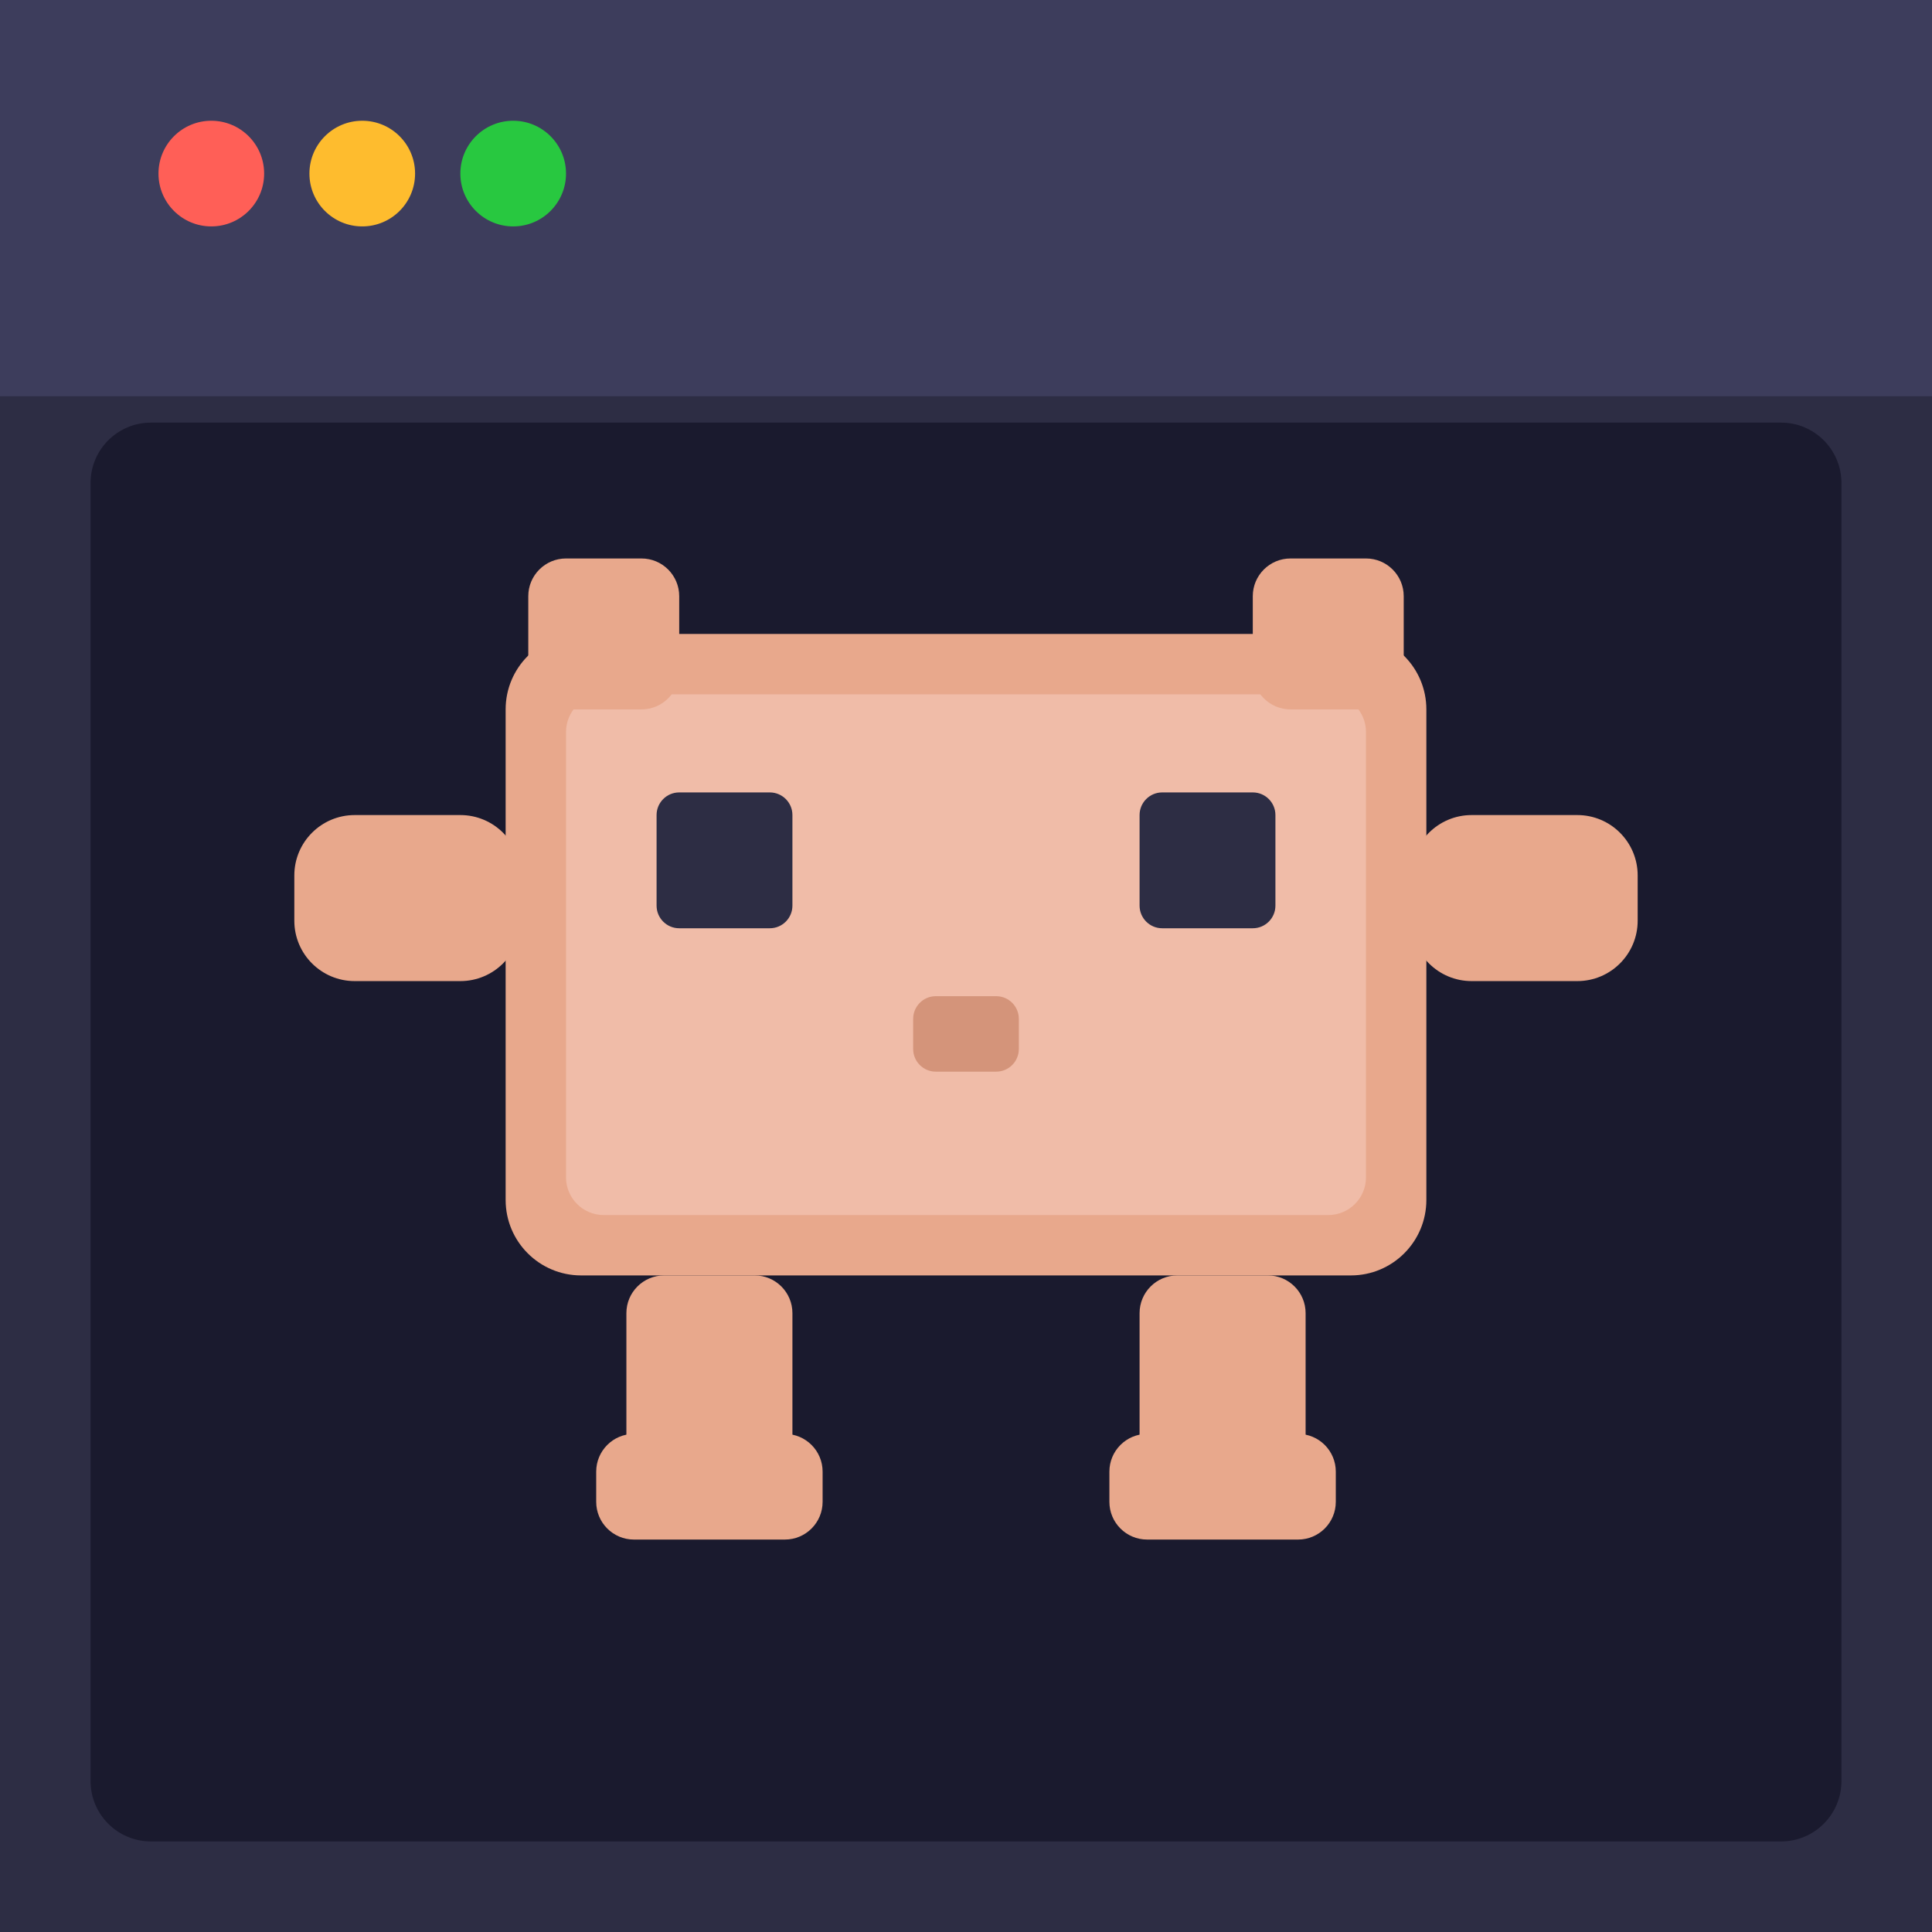
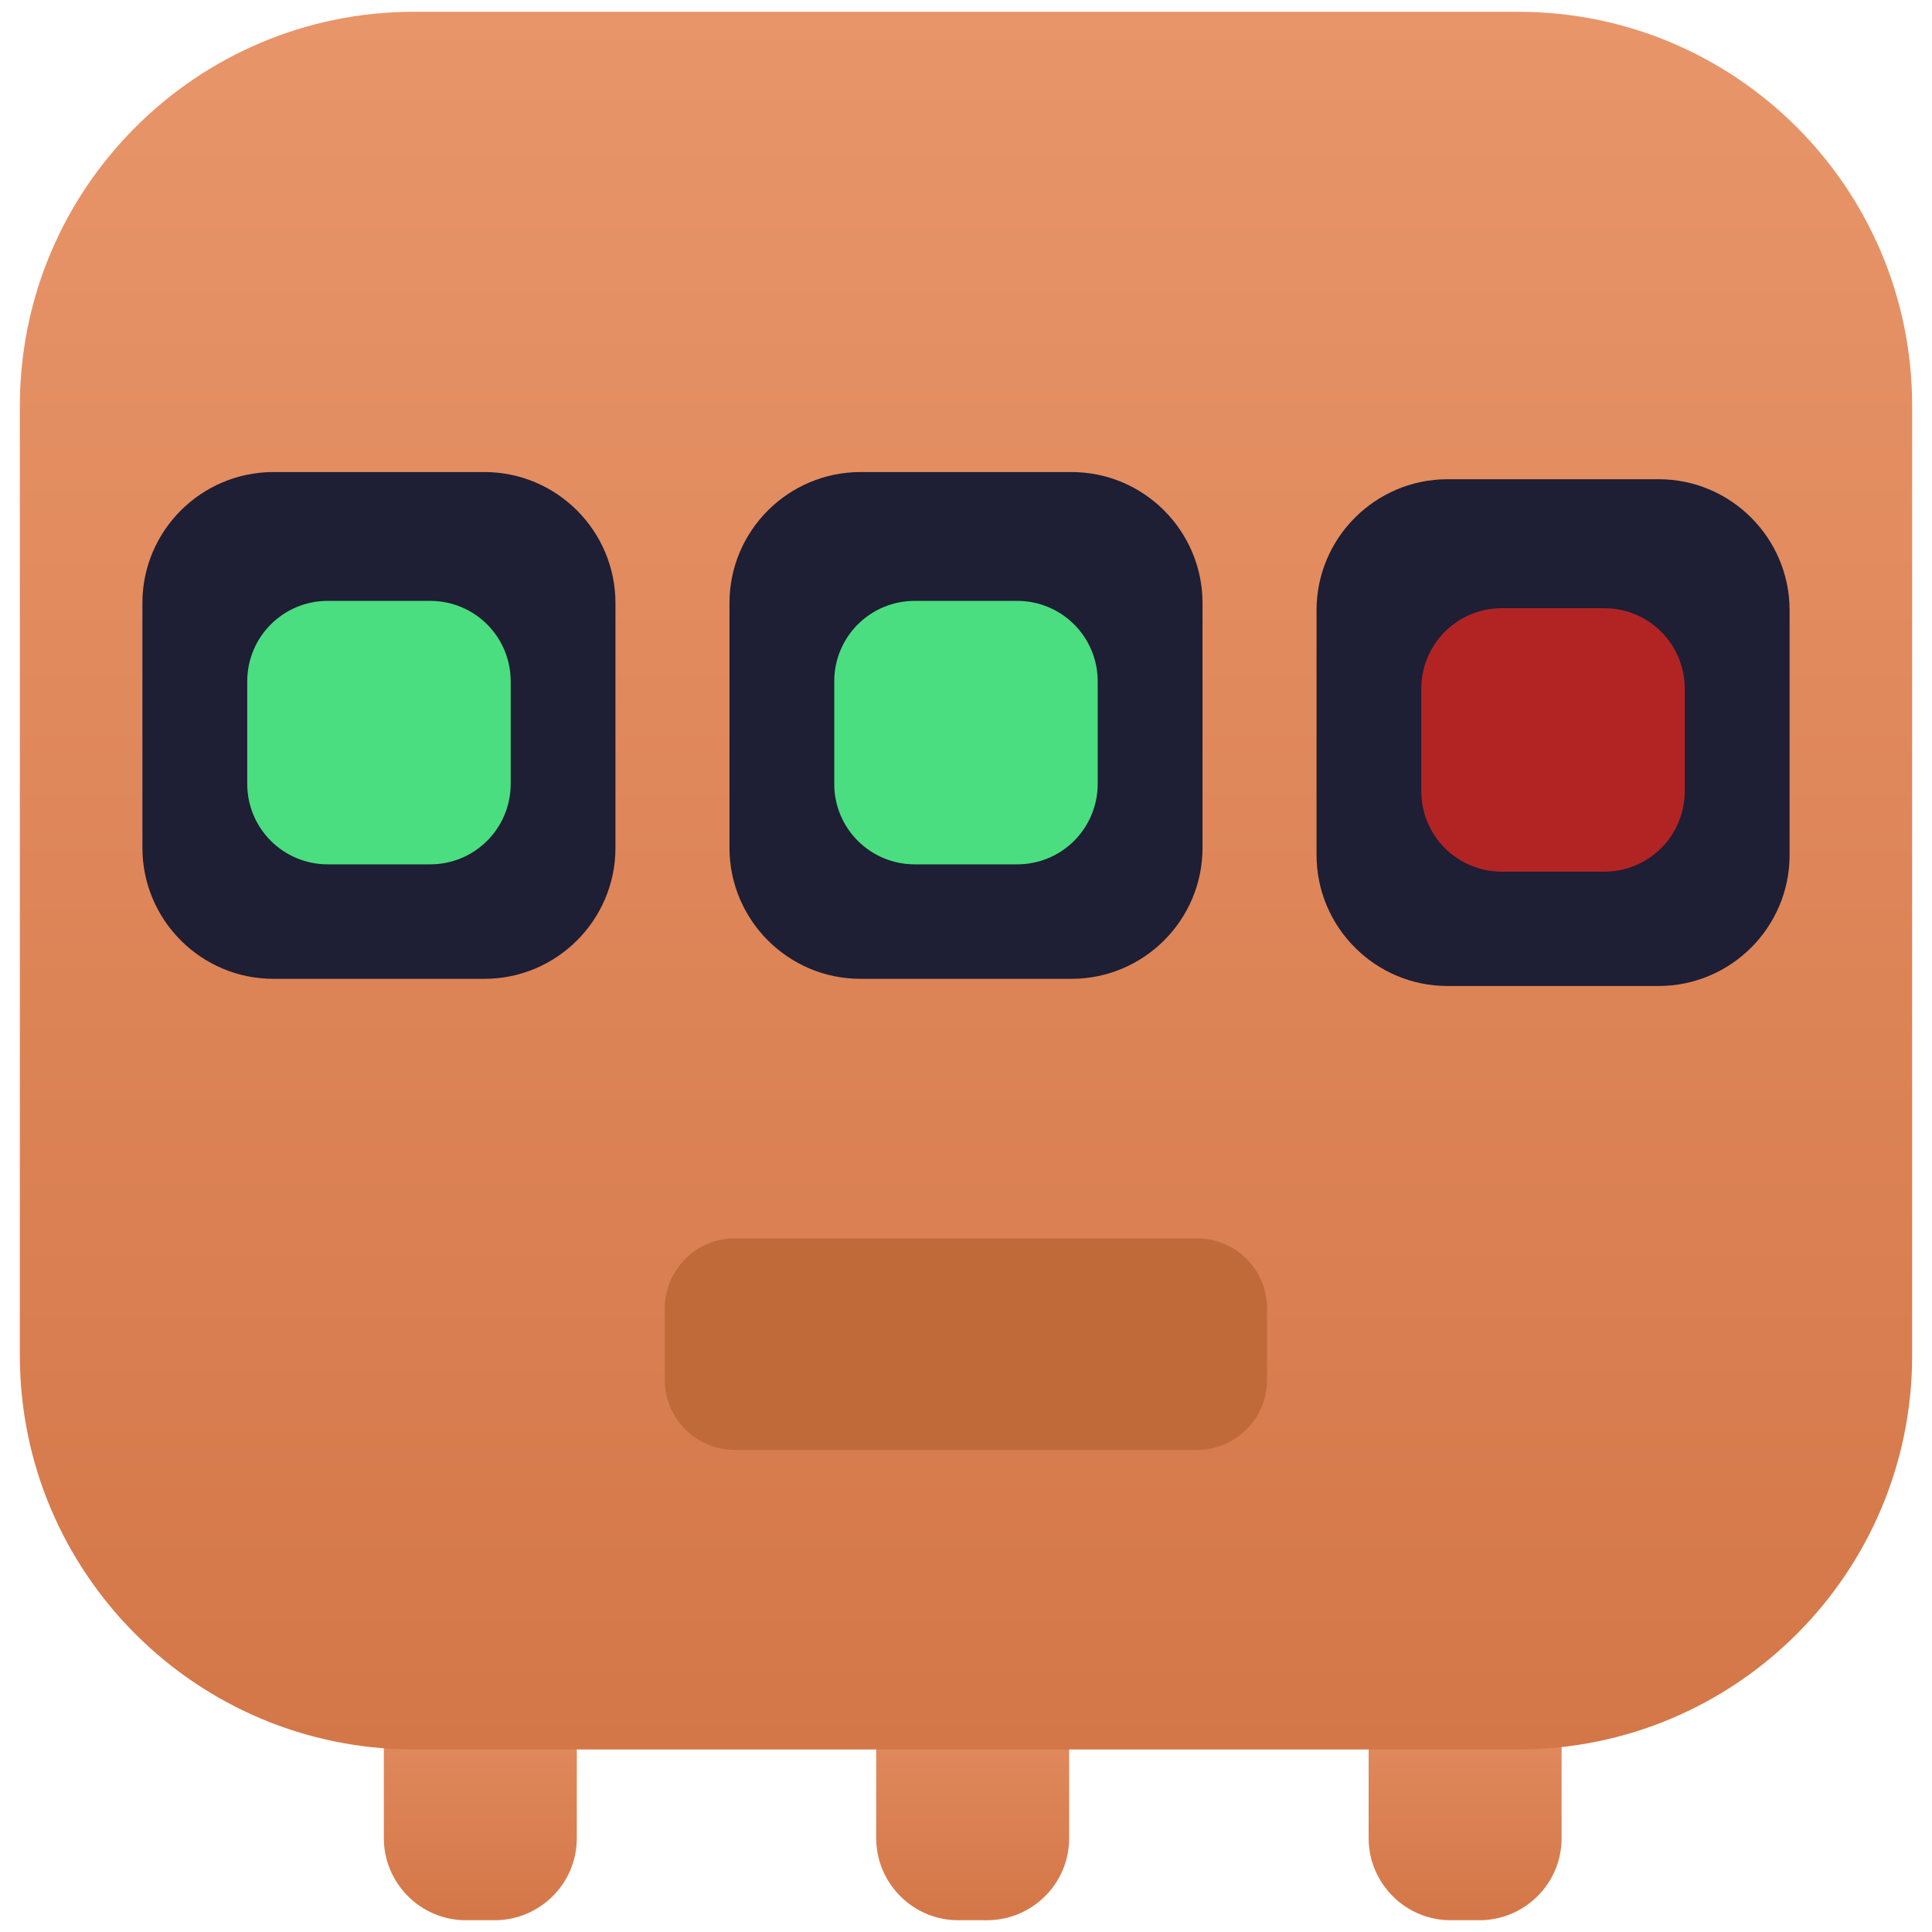
- <svg xmlns="http://www.w3.org/2000/svg" viewBox="0 0 1024 1024" width="1024" height="1024">
-   <rect x="0" y="0" width="1024" height="1024" rx="0" fill="#2d2d44" />
-   <rect x="0" y="0" width="1024" height="184" rx="0" fill="#3d3d5c" />
-   <rect x="0" y="128" width="1024" height="82" fill="#3d3d5c" />
-   <circle cx="112" cy="92" r="28" fill="#ff5f57" />
-   <circle cx="192" cy="92" r="28" fill="#febc2e" />
-   <circle cx="272" cy="92" r="28" fill="#28c840" />
-   <rect x="48" y="224" width="928" height="752" rx="32" fill="#1a1a2e" />
-   <rect x="268" y="336" width="488" height="340" rx="40" fill="#E8A88C" />
-   <rect x="300" y="368" width="424" height="276" rx="20" fill="#F0BCA8" />
-   <rect x="348" y="420" width="72" height="72" rx="12" fill="#2d2d44" />
-   <rect x="604" y="420" width="72" height="72" rx="12" fill="#2d2d44" />
-   <rect x="484" y="528" width="56" height="40" rx="12" fill="#D4947A" />
-   <rect x="280" y="296" width="80" height="80" rx="20" fill="#E8A88C" />
-   <rect x="664" y="296" width="80" height="80" rx="20" fill="#E8A88C" />
-   <rect x="332" y="676" width="88" height="120" rx="20" fill="#E8A88C" />
-   <rect x="604" y="676" width="88" height="120" rx="20" fill="#E8A88C" />
-   <rect x="316" y="760" width="120" height="56" rx="20" fill="#E8A88C" />
-   <rect x="588" y="760" width="120" height="56" rx="20" fill="#E8A88C" />
-   <rect x="156" y="432" width="120" height="88" rx="32" fill="#E8A88C" />
-   <rect x="748" y="432" width="120" height="88" rx="32" fill="#E8A88C" />
+ <svg xmlns="http://www.w3.org/2000/svg" id="Layer_1" version="1.1" viewBox="0 0 256 256">
+   <defs>
+     <style>
+       .st0 {
+         fill: url(#linear-gradient2);
+       }
+ 
+       .st1 {
+         fill: url(#linear-gradient1);
+       }
+ 
+       .st2 {
+         fill: url(#linear-gradient3);
+       }
+ 
+       .st3 {
+         fill: url(#linear-gradient);
+       }
+ 
+       .st4 {
+         fill: #1e1e34;
+       }
+ 
+       .st5 {
+         fill: #b22424;
+       }
+ 
+       .st6 {
+         fill: #c06a3a;
+       }
+ 
+       .st7 {
+         fill: #4ade80;
+       }
+     </style>
+     <linearGradient id="linear-gradient" x1="-2791.3" y1="518.77" x2="-2791.3" y2="518.45" gradientTransform="translate(223367.95 62467.65) scale(80 -120)" gradientUnits="userSpaceOnUse">
+       <stop offset="0" stop-color="#e8956a" />
+       <stop offset="1" stop-color="#d47748" />
+     </linearGradient>
+     <linearGradient id="linear-gradient1" x1="-2793.04" y1="518.77" x2="-2793.04" y2="518.45" gradientTransform="translate(223571.95 62467.65) scale(80 -120)" gradientUnits="userSpaceOnUse">
+       <stop offset="0" stop-color="#e8956a" />
+       <stop offset="1" stop-color="#d47748" />
+     </linearGradient>
+     <linearGradient id="linear-gradient2" x1="-2794.77" y1="518.77" x2="-2794.77" y2="518.45" gradientTransform="translate(223775.95 62467.65) scale(80 -120)" gradientUnits="userSpaceOnUse">
+       <stop offset="0" stop-color="#e8956a" />
+       <stop offset="1" stop-color="#d47748" />
+     </linearGradient>
+     <linearGradient id="linear-gradient3" x1="128" y1="965.56" x2="128" y2="1195.82" gradientTransform="translate(0 -964)" gradientUnits="userSpaceOnUse">
+       <stop offset="0" stop-color="#e8956a" />
+       <stop offset="1" stop-color="#d47748" />
+     </linearGradient>
+   </defs>
+   <path class="st3" d="M61.73,216.06h3.83c3,0,5.72,1.22,7.68,3.19s3.19,4.68,3.19,7.68v16.64c0,3-1.22,5.72-3.19,7.68s-4.68,3.19-7.68,3.19h-3.83c-3,0-5.72-1.22-7.68-3.19s-3.19-4.68-3.19-7.68v-16.64c0-3,1.22-5.72,3.19-7.68s4.68-3.19,7.68-3.19Z" />
+   <path class="st1" d="M126.97,216.06h3.83c3,0,5.72,1.22,7.68,3.19s3.19,4.68,3.19,7.68v16.64c0,3-1.22,5.72-3.19,7.68s-4.68,3.19-7.68,3.19h-3.83c-3,0-5.72-1.22-7.68-3.19s-3.19-4.68-3.19-7.68v-16.64c0-3,1.22-5.72,3.19-7.68s4.68-3.19,7.68-3.19Z" />
+   <path class="st0" d="M192.22,216.06h3.83c3,0,5.72,1.22,7.68,3.19s3.19,4.68,3.19,7.68v16.64c0,3-1.22,5.72-3.19,7.68s-4.68,3.19-7.68,3.19h-3.83c-3,0-5.72-1.22-7.68-3.19s-3.19-4.68-3.19-7.68v-16.64c0-3,1.22-5.72,3.19-7.68s4.68-3.19,7.68-3.19h0Z" />
+   <path class="st2" d="M54.86,1.56h146.3c14.42,0,27.47,5.84,36.92,15.29,9.45,9.45,15.29,22.51,15.29,36.92v125.83c0,14.42-5.84,27.47-15.29,36.92-9.45,9.45-22.51,15.29-36.92,15.29H54.86c-14.42,0-27.47-5.84-36.92-15.29s-15.31-22.49-15.31-36.92V53.8c0-14.42,5.84-27.47,15.29-36.92C27.37,7.42,40.43,1.56,54.86,1.56Z" />
+   <g>
+     <path class="st4" d="M36.23,62.55h27.96c4.8,0,9.13,1.95,12.27,5.09,3.14,3.14,5.09,7.49,5.09,12.27v32.43c0,4.8-1.95,9.13-5.09,12.27s-7.49,5.09-12.27,5.09h-27.96c-4.8,0-9.13-1.95-12.27-5.09s-5.09-7.49-5.09-12.27v-32.43c0-4.8,1.95-9.13,5.09-12.27,3.14-3.14,7.49-5.09,12.27-5.09Z" />
+     <path class="st7" d="M43.43,79.62h13.57c2.94,0,5.62,1.19,7.55,3.12,1.93,1.93,3.12,4.6,3.12,7.55v13.57c0,2.94-1.19,5.62-3.12,7.55s-4.6,3.12-7.55,3.12h-13.57c-2.94,0-5.62-1.19-7.55-3.12s-3.12-4.6-3.12-7.55v-13.57c0-2.94,1.19-5.62,3.12-7.55s4.6-3.12,7.55-3.12Z" />
+   </g>
+   <g>
+     <path class="st4" d="M114.02,62.55h27.96c4.8,0,9.13,1.95,12.27,5.09s5.09,7.49,5.09,12.27v32.43c0,4.8-1.95,9.13-5.09,12.27s-7.49,5.09-12.27,5.09h-27.96c-4.8,0-9.13-1.95-12.27-5.09s-5.09-7.49-5.09-12.27v-32.43c0-4.8,1.95-9.13,5.09-12.27,3.14-3.14,7.49-5.09,12.27-5.09Z" />
+     <path class="st7" d="M121.21,79.62h13.57c2.94,0,5.62,1.19,7.55,3.12,1.93,1.93,3.12,4.6,3.12,7.55v13.57c0,2.94-1.19,5.62-3.12,7.55-1.93,1.93-4.6,3.12-7.55,3.12h-13.57c-2.94,0-5.62-1.19-7.55-3.12s-3.12-4.6-3.12-7.55v-13.57c0-2.94,1.19-5.62,3.12-7.55,1.93-1.93,4.6-3.12,7.55-3.12Z" />
+   </g>
+   <g>
+     <path class="st4" d="M191.81,63.5h27.96c4.8,0,9.13,1.95,12.27,5.09,3.14,3.14,5.09,7.49,5.09,12.27v32.43c0,4.8-1.95,9.13-5.09,12.27s-7.49,5.09-12.27,5.09h-27.96c-4.8,0-9.13-1.95-12.27-5.09-3.14-3.14-5.09-7.49-5.09-12.27v-32.43c0-4.8,1.95-9.13,5.09-12.27,3.14-3.14,7.49-5.09,12.27-5.09Z" />
+     <path class="st5" d="M199,80.59h13.57c2.94,0,5.62,1.19,7.55,3.12s3.12,4.6,3.12,7.55v13.57c0,2.94-1.19,5.62-3.12,7.55s-4.6,3.12-7.55,3.12h-13.57c-2.94,0-5.62-1.19-7.55-3.12s-3.12-4.6-3.12-7.55v-13.57c0-2.94,1.19-5.62,3.12-7.55s4.6-3.12,7.55-3.12Z" />
+   </g>
+   <rect class="st6" x="88.09" y="164.09" width="79.8" height="28.03" rx="9.28" ry="9.28" />
</svg>
